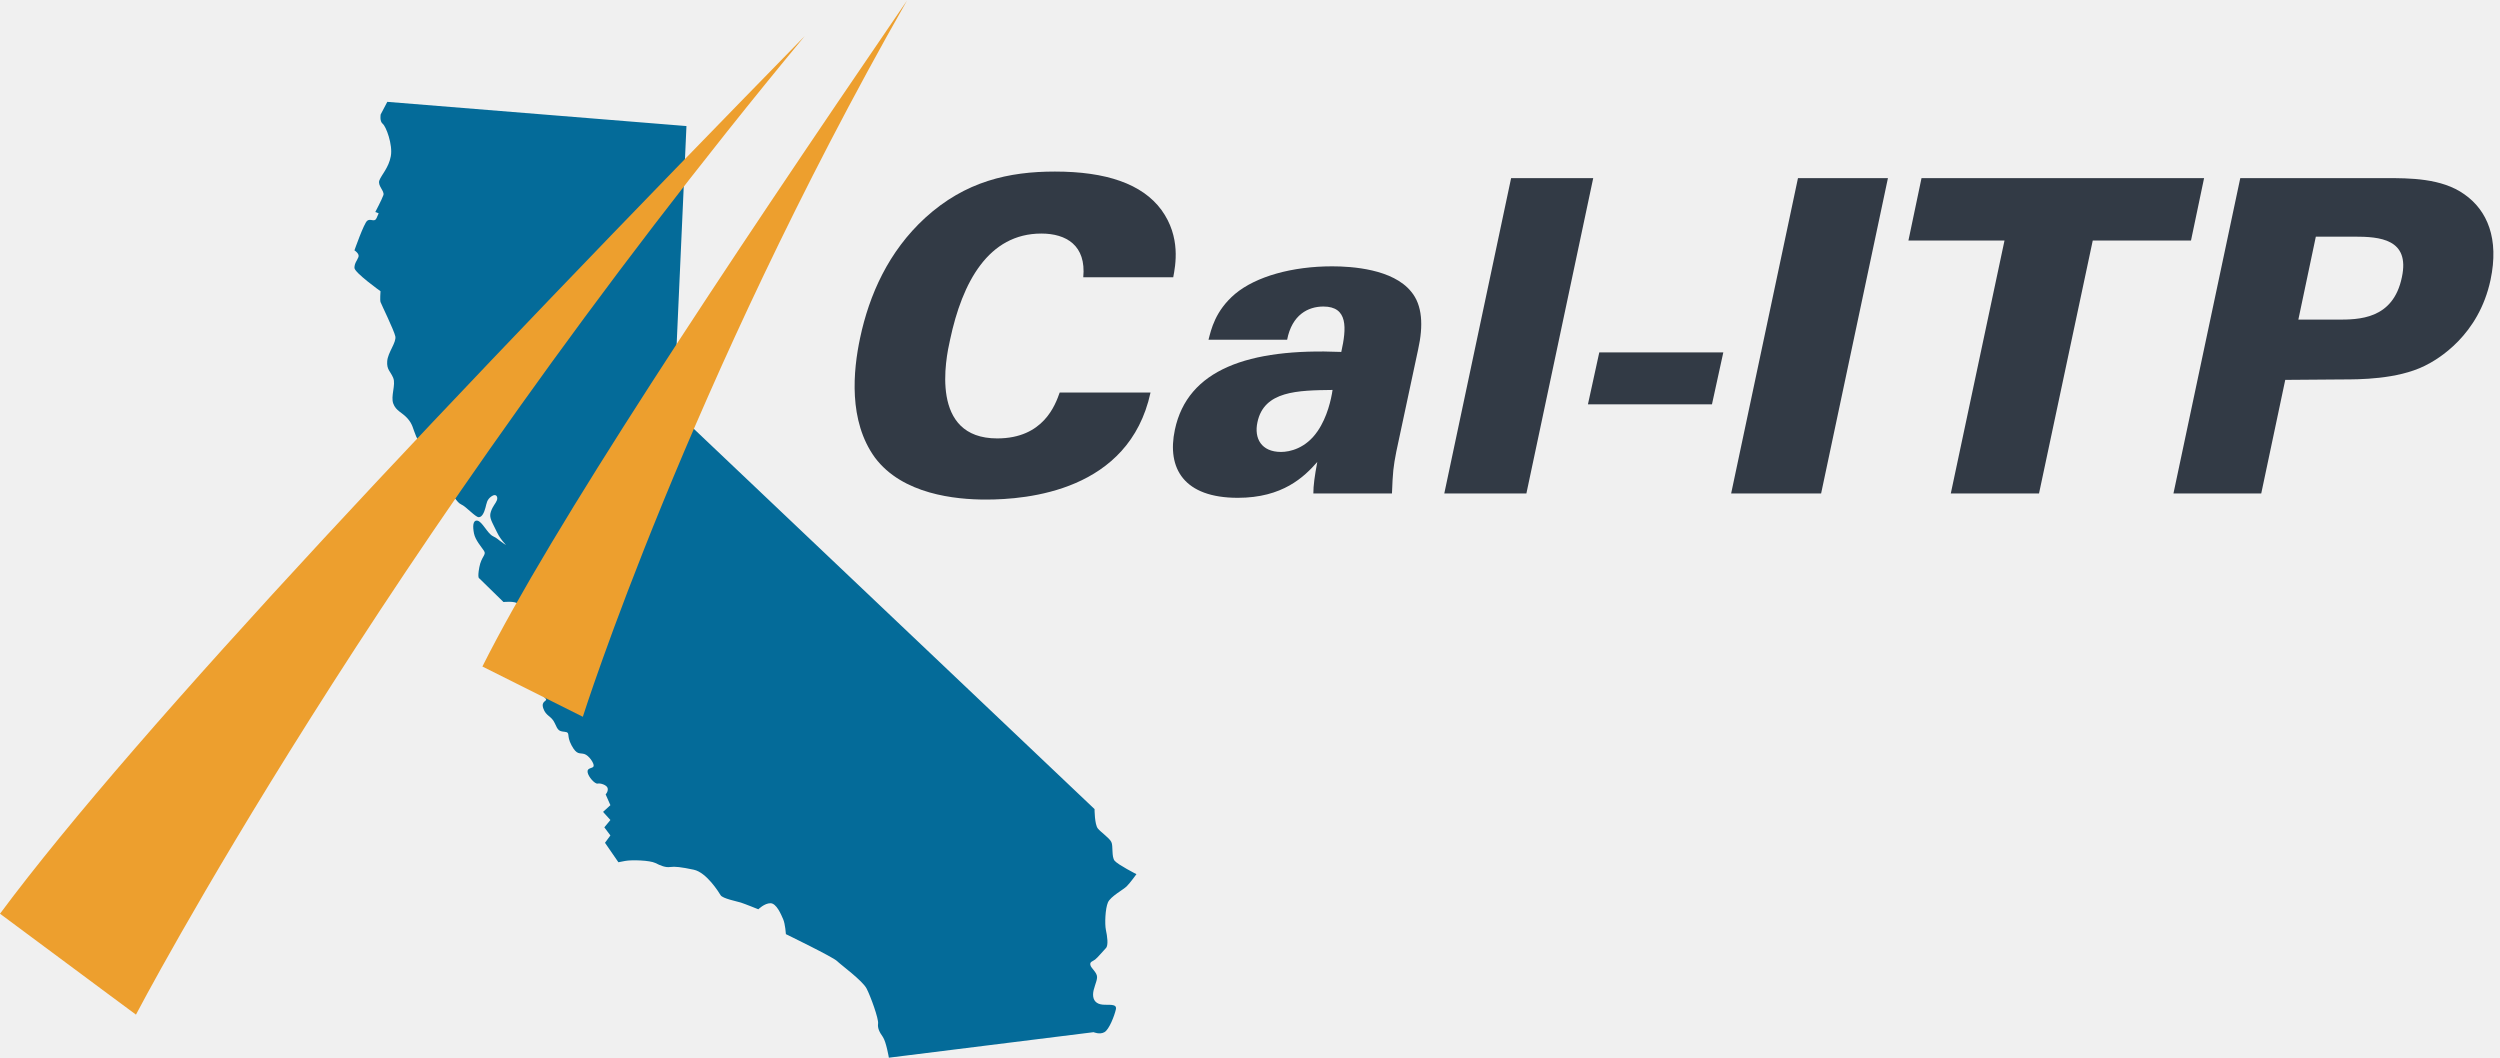
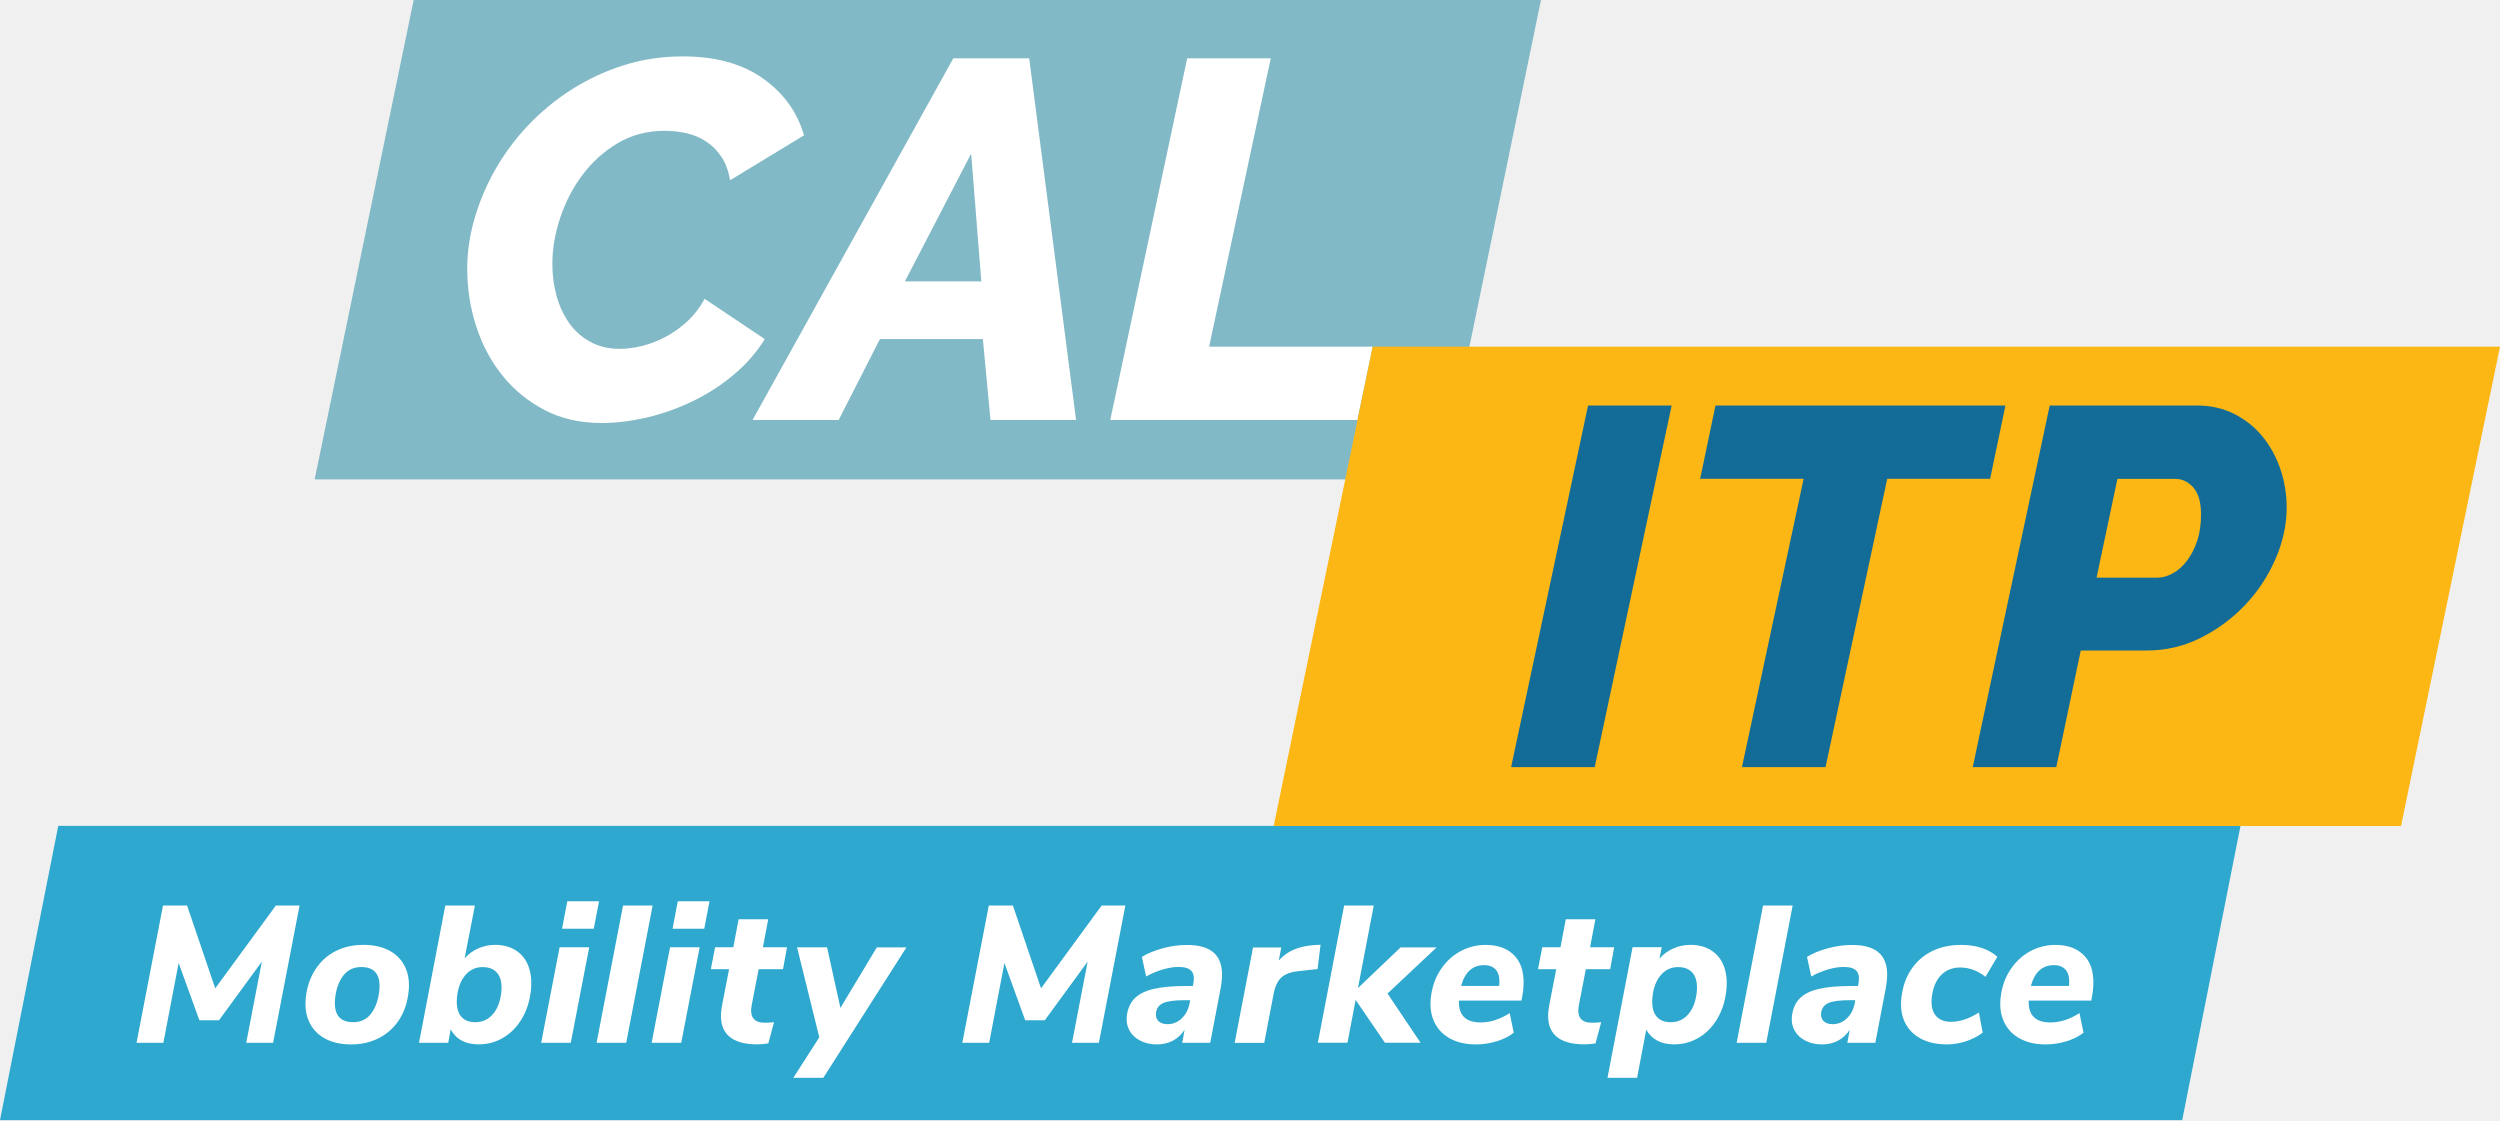
- <svg xmlns="http://www.w3.org/2000/svg" width="260" height="110" viewBox="0 0 260 110" fill="none">
-   <path fill-rule="evenodd" clip-rule="evenodd" d="M40.28 10.592L71.391 13.11L70.066 42.613L113.833 84.145C113.833 84.145 113.833 85.754 114.181 86.17C114.532 86.587 115.372 87.147 115.576 87.563C115.791 87.979 115.576 89.104 115.924 89.521C116.275 89.937 118.19 90.913 118.19 90.913C118.19 90.913 117.534 91.824 117.183 92.172C116.835 92.523 115.508 93.219 115.228 93.847C114.948 94.478 114.88 96.085 115.014 96.715C115.15 97.344 115.296 98.322 115.014 98.602C114.734 98.885 114.171 99.581 113.891 99.793C113.611 100.008 113.331 100.008 113.397 100.356C113.465 100.704 114.095 101.12 114.095 101.615C114.095 102.109 113.679 102.805 113.679 103.433C113.679 104.064 114.027 104.412 114.655 104.48C115.286 104.548 116.197 104.344 116.051 104.975C115.914 105.603 115.354 107.076 114.86 107.346C114.365 107.626 113.737 107.346 113.737 107.346L92.443 110C92.443 110 92.163 108.335 91.815 107.841C91.464 107.346 91.252 106.93 91.32 106.446C91.388 105.951 90.556 103.648 90.129 102.815C89.703 101.983 87.476 100.366 87.049 99.947C86.633 99.531 81.734 97.152 81.734 97.152C81.734 97.152 81.666 96.105 81.454 95.611C81.239 95.116 80.755 93.935 80.127 93.935C79.496 93.935 78.868 94.566 78.868 94.566C78.868 94.566 77.473 94.004 77.047 93.867C76.62 93.734 75.16 93.451 74.945 93.103C74.733 92.755 73.474 90.731 72.147 90.449C70.82 90.169 70.19 90.101 69.698 90.169C69.204 90.237 68.719 90.033 68.156 89.753C67.597 89.473 65.707 89.405 65.011 89.538C64.314 89.674 64.314 89.674 64.314 89.674L62.919 87.651L63.482 86.887L62.851 86.044L63.482 85.28L62.718 84.437L63.482 83.739L62.987 82.616C62.987 82.616 63.267 82.336 63.199 81.985C63.131 81.637 62.435 81.425 62.155 81.493C61.875 81.559 61.176 80.794 61.108 80.3C61.04 79.808 61.671 79.952 61.739 79.672C61.807 79.392 61.244 78.549 60.76 78.413C60.265 78.277 59.995 78.549 59.433 77.502C58.873 76.458 59.365 76.178 58.737 76.11C58.106 76.042 58.04 75.974 57.69 75.199C57.342 74.435 56.779 74.503 56.499 73.66C56.219 72.818 57.062 72.961 56.713 72.613C56.363 72.265 55.24 71.142 54.824 70.792C54.408 70.444 53.353 69.253 53.353 69.253L53.139 66.039C53.139 66.039 53.633 66.319 54.049 65.757C54.466 65.197 54.466 65.197 54.466 65.197C54.466 65.197 55.028 64.982 54.814 64.43C54.602 63.88 53.971 63.385 53.971 63.385C53.971 63.385 54.186 63.171 53.903 62.823C53.623 62.474 52.364 62.611 52.364 62.611L49.847 60.151C49.847 60.151 49.632 60.161 49.847 59.008C50.059 57.855 50.611 57.712 50.341 57.295C50.069 56.879 49.43 56.17 49.294 55.474C49.158 54.778 49.158 54.079 49.642 54.147C50.137 54.215 50.689 55.474 51.249 55.754C51.812 56.036 51.668 56.036 52.374 56.521C53.071 57.013 52.16 56.385 51.675 55.328C51.184 54.283 50.833 53.857 51.047 53.226C51.259 52.598 51.542 52.383 51.675 52.035C51.812 51.687 51.61 51.271 51.115 51.619C50.621 51.967 50.621 52.318 50.485 52.81C50.351 53.304 50.137 53.789 49.788 53.789C49.44 53.789 48.462 52.666 47.967 52.462C47.473 52.25 47.124 51.339 46.708 51.339C46.292 51.339 45.798 51.203 45.798 51.203L46.565 49.876C46.565 49.876 46.07 48.965 45.798 48.685C45.518 48.405 45.169 48.191 45.101 47.563C45.033 46.932 45.033 46.584 45.033 46.584C45.033 46.584 43.641 46.236 43.282 45.393C42.924 44.55 42.934 44.134 42.372 43.506C41.809 42.875 41.181 42.742 40.898 41.967C40.618 41.2 41.181 40.01 40.898 39.313C40.618 38.614 40.202 38.471 40.27 37.56C40.338 36.649 41.249 35.605 41.113 34.974C40.977 34.346 39.64 31.614 39.574 31.412C39.506 31.208 39.574 30.287 39.574 30.287C39.574 30.287 36.862 28.352 36.862 27.858C36.862 27.363 37.142 27.093 37.278 26.733C37.415 26.384 36.862 26.036 36.862 26.036C36.862 26.036 37.841 23.238 38.189 22.959C38.537 22.678 38.953 23.17 39.165 22.678C39.38 22.184 39.38 22.184 39.38 22.184L39.032 22.048C39.032 22.048 39.728 20.721 39.872 20.294C40.018 19.868 39.243 19.318 39.456 18.756C39.67 18.193 40.434 17.429 40.646 16.238C40.861 15.047 40.154 13.158 39.804 12.878C39.456 12.598 39.592 11.899 39.592 11.899L40.28 10.592Z" fill="#046b99" />
-   <path fill-rule="evenodd" clip-rule="evenodd" d="M83.692 3.75C47.48 40.796 14.339 75.716 0 95.027C11.567 103.627 14.14 105.522 14.14 105.522C14.14 105.522 39.4 57.161 83.692 3.75Z" fill="#ED9F2E" />
-   <path fill-rule="evenodd" clip-rule="evenodd" d="M94.325 0.062C74.935 28.43 57.309 55.057 50.169 69.318C58.714 73.604 60.614 74.545 60.614 74.545C60.614 74.545 71.544 40.047 94.325 0.062Z" fill="#ED9F2E" />
-   <path fill-rule="evenodd" clip-rule="evenodd" d="M112.66 28.834C112.978 25.519 110.889 24.29 108.301 24.29C102.804 24.29 100.079 29.333 98.808 35.33C98.351 37.328 96.671 45.595 103.712 45.595C108.528 45.595 109.754 42.096 110.208 40.824H119.655C117.43 51.092 106.802 51.955 102.531 51.955C99.353 51.955 93.856 51.41 90.995 47.593C88.222 43.778 88.724 38.554 89.451 35.146C90.404 30.65 92.403 26.155 96.217 22.656C100.397 18.841 104.938 17.842 109.708 17.842C115.024 17.842 118.793 19.114 120.793 21.838C122.837 24.654 122.246 27.608 122.017 28.834H112.66Z" fill="#323a45" />
-   <path fill-rule="evenodd" clip-rule="evenodd" d="M130.773 43.915C130.41 45.595 131.182 47.002 133.228 47.002C134.136 47.002 135.816 46.639 137.042 44.823C138.041 43.37 138.45 41.505 138.586 40.554C134.953 40.6 131.457 40.643 130.773 43.915ZM136.588 51.319C136.588 50.499 136.724 49.5 136.997 48.047C135.634 49.593 133.407 51.773 128.73 51.773C123.144 51.773 121.326 48.728 122.188 44.687C123.505 38.463 129.774 36.193 139.494 36.601C140.039 34.147 140.221 31.879 137.632 31.879C136.043 31.879 134.363 32.739 133.863 35.33H125.685C125.96 34.285 126.368 32.33 128.457 30.559C130.637 28.743 134.406 27.698 138.541 27.698C140.587 27.698 144.855 27.971 146.762 30.332C147.943 31.74 148.034 33.877 147.489 36.329L145.218 46.957C144.9 48.594 144.855 49.046 144.764 51.319H136.588Z" fill="#323a45" />
-   <path fill-rule="evenodd" clip-rule="evenodd" d="M157.156 18.523H165.695L158.745 51.319H150.206L157.156 18.523Z" fill="#323a45" />
-   <path fill-rule="evenodd" clip-rule="evenodd" d="M179.225 36.646L178.044 42.052H165.145L166.326 36.646H179.225Z" fill="#323a45" />
-   <path fill-rule="evenodd" clip-rule="evenodd" d="M186.99 18.523H196.346L189.396 51.319H180.039L186.99 18.523Z" fill="#323a45" />
-   <path fill-rule="evenodd" clip-rule="evenodd" d="M208.468 25.017H198.476L199.838 18.523H229.225L227.863 25.017H217.646L212.058 51.319H202.883L208.468 25.017Z" fill="#323a45" />
-   <path fill-rule="evenodd" clip-rule="evenodd" d="M239.028 33.241H243.072C245.295 33.241 248.885 33.241 249.795 28.834C250.656 24.838 247.477 24.611 244.843 24.611H240.847L239.028 33.241ZM232.989 18.523H248.067C250.613 18.523 253.928 18.523 256.289 20.204C258.696 21.884 259.922 24.838 259.016 29.106C257.79 34.876 253.564 37.373 252.157 38.054C249.296 39.462 245.343 39.462 243.572 39.462L237.666 39.508L235.169 51.319H226.039L232.989 18.523Z" fill="#323a45" />
+ <svg xmlns="http://www.w3.org/2000/svg" width="154" height="69" viewBox="0 0 154 69" fill="none">
+   <path d="M134.424 69H0L3.589 50.874H138.014L134.424 69Z" fill="#2EA8CE" />
+   <path d="M88.829 29.529H19.383L25.482 0H94.924L88.829 29.529Z" fill="#82B9C6" />
+   <path d="M37.063 26.058C35.744 26.058 34.573 25.791 33.548 25.259C32.524 24.724 31.656 24.017 30.944 23.126C30.233 22.239 29.694 21.224 29.329 20.083C28.963 18.945 28.781 17.767 28.781 16.554C28.781 15.529 28.931 14.492 29.238 13.448C29.541 12.401 29.968 11.393 30.523 10.421C31.078 9.449 31.753 8.546 32.546 7.708C33.343 6.873 34.23 6.139 35.216 5.512C36.198 4.886 37.265 4.387 38.417 4.022C39.569 3.656 40.782 3.474 42.058 3.474C44.069 3.474 45.71 3.924 46.986 4.824C48.262 5.724 49.11 6.895 49.528 8.337L44.976 11.1C44.871 10.516 44.688 10.027 44.428 9.642C44.166 9.254 43.847 8.941 43.471 8.699C43.096 8.458 42.688 8.291 42.248 8.197C41.807 8.102 41.38 8.057 40.962 8.057C39.875 8.057 38.9 8.314 38.041 8.826C37.183 9.339 36.456 9.997 35.858 10.803C35.261 11.609 34.808 12.493 34.495 13.455C34.181 14.417 34.025 15.347 34.025 16.247C34.025 16.958 34.113 17.627 34.292 18.256C34.468 18.883 34.733 19.437 35.075 19.92C35.421 20.402 35.855 20.784 36.377 21.065C36.899 21.349 37.497 21.489 38.166 21.489C38.606 21.489 39.06 21.43 39.529 21.316C39.999 21.202 40.472 21.022 40.942 20.781C41.412 20.54 41.863 20.226 42.293 19.838C42.721 19.45 43.093 18.974 43.406 18.41L47.11 20.889C46.607 21.704 45.968 22.438 45.194 23.084C44.421 23.733 43.579 24.277 42.669 24.715C41.758 25.155 40.818 25.488 39.843 25.719C38.867 25.944 37.944 26.058 37.063 26.058Z" fill="white" />
+   <path d="M58.723 3.595H63.399L66.287 25.873H61.014L60.544 20.885H54.204L51.662 25.873H46.356L58.723 3.595ZM60.449 17.336L59.823 9.462L55.741 17.336H60.449Z" fill="white" />
+   <path d="M73.13 3.595H78.279L74.481 21.355H84.558L83.615 25.873H68.392L73.13 3.595Z" fill="white" />
+   <path d="M147.904 50.881H78.459L84.557 21.355H154L147.904 50.881Z" fill="#FDB714" />
+   <path d="M97.825 24.979H102.974L98.233 47.257H93.084L97.825 24.979Z" fill="#136C97" />
+   <path d="M111.102 29.496H104.729L105.673 24.979H123.535L122.592 29.496H116.252L112.453 47.257H107.304L111.102 29.496Z" fill="#136C97" />
+   <path d="M126.263 24.979H135.335C136.193 24.979 136.966 25.158 137.658 25.514C138.35 25.869 138.931 26.339 139.4 26.926C139.87 27.513 140.233 28.182 140.484 28.935C140.735 29.689 140.859 30.462 140.859 31.258C140.859 32.324 140.627 33.388 140.167 34.441C139.707 35.498 139.084 36.441 138.301 37.266C137.514 38.091 136.607 38.766 135.57 39.288C134.535 39.81 133.429 40.071 132.258 40.071H128.175L126.668 47.257H121.519L126.263 24.979ZM132.887 35.586C133.201 35.586 133.52 35.498 133.843 35.319C134.166 35.143 134.46 34.878 134.721 34.536C134.982 34.19 135.191 33.782 135.348 33.313C135.504 32.843 135.583 32.305 135.583 31.698C135.583 30.945 135.426 30.39 135.113 30.035C134.799 29.679 134.434 29.5 134.013 29.5H130.433L129.148 35.586H132.887Z" fill="#136C97" />
+   <path d="M16.991 55.783H18.453L16.822 64.238H15.167L16.13 59.237L13.49 62.848H12.283L11.003 59.322L10.064 64.238H8.409L10.041 55.783H11.525L13.258 60.881L16.991 55.783Z" fill="white" />
+   <path d="M20.016 63.974C19.575 63.732 19.256 63.396 19.05 62.959C18.845 62.522 18.776 62.013 18.841 61.429C18.916 60.774 19.112 60.203 19.429 59.714C19.745 59.228 20.156 58.853 20.665 58.592C21.174 58.331 21.745 58.203 22.382 58.203C23.018 58.203 23.556 58.324 23.994 58.562C24.431 58.8 24.757 59.14 24.96 59.577C25.165 60.014 25.234 60.523 25.168 61.106C25.093 61.772 24.898 62.343 24.581 62.829C24.265 63.311 23.853 63.683 23.344 63.944C22.835 64.205 22.264 64.336 21.628 64.336C20.992 64.336 20.453 64.212 20.016 63.974ZM22.861 62.437C23.129 62.085 23.295 61.625 23.361 61.057C23.472 60.066 23.103 59.57 22.248 59.57C21.781 59.57 21.413 59.746 21.145 60.099C20.874 60.451 20.711 60.907 20.646 61.465C20.535 62.463 20.904 62.966 21.758 62.966C22.225 62.966 22.594 62.789 22.861 62.437Z" fill="white" />
+   <path d="M31.78 58.546C32.136 58.774 32.397 59.1 32.556 59.531C32.716 59.958 32.765 60.461 32.7 61.035C32.628 61.674 32.446 62.245 32.152 62.744C31.858 63.243 31.48 63.634 31.02 63.912C30.556 64.192 30.047 64.332 29.492 64.332C28.67 64.332 28.096 64.026 27.763 63.409L27.61 64.238H25.811L27.43 55.783H29.254L28.621 59.032C28.843 58.778 29.12 58.575 29.45 58.425C29.779 58.279 30.132 58.203 30.501 58.203C30.993 58.203 31.421 58.318 31.78 58.546ZM30.357 62.48C30.638 62.157 30.811 61.713 30.876 61.155C30.935 60.643 30.863 60.252 30.664 59.981C30.465 59.71 30.151 59.573 29.724 59.573C29.306 59.573 28.954 59.736 28.673 60.059C28.393 60.382 28.22 60.819 28.158 61.374C28.099 61.893 28.168 62.291 28.363 62.561C28.559 62.832 28.866 62.969 29.284 62.969C29.718 62.966 30.073 62.803 30.357 62.48Z" fill="white" />
+   <path d="M33.336 64.238L34.472 58.35H36.296L35.16 64.238H33.336ZM34.945 55.519H36.9L36.577 57.209H34.622L34.945 55.519Z" fill="white" />
+   <path d="M36.749 64.238L38.378 55.783H40.202L38.574 64.238H36.749Z" fill="white" />
+   <path d="M40.14 64.238L41.275 58.35H43.099L41.964 64.238H40.14ZM41.752 55.519H43.706L43.383 57.209H41.429L41.752 55.519Z" fill="white" />
+   <path d="M46.304 61.922C46.167 62.643 46.441 63.002 47.123 63.002C47.276 63.002 47.462 62.989 47.681 62.966L47.329 64.274C47.09 64.313 46.862 64.332 46.647 64.332C45.834 64.332 45.24 64.156 44.871 63.804C44.499 63.452 44.353 62.933 44.431 62.245C44.447 62.101 44.464 61.994 44.48 61.922L44.911 59.704H43.788L44.049 58.35H45.172L45.498 56.625H47.322L46.996 58.35H48.48L48.233 59.704H46.735L46.304 61.922Z" fill="white" />
+   <path d="M54.011 58.36H55.835L50.716 66.394H48.869L50.468 63.899L49.1 58.357H50.947L51.77 62.085L54.011 58.36Z" fill="white" />
+   <path d="M67.86 55.783H69.322L67.691 64.238H66.036L66.999 59.237L64.359 62.848H63.152L61.873 59.322L60.933 64.238H59.278L60.91 55.783H62.395L64.127 60.881L67.86 55.783Z" fill="white" />
+   <path d="M74.846 58.761C75.202 59.133 75.339 59.694 75.254 60.448C75.235 60.624 75.215 60.754 75.199 60.842L74.549 64.238H72.823L72.973 63.435C72.787 63.722 72.549 63.944 72.259 64.101C71.968 64.257 71.642 64.336 71.28 64.336C70.885 64.336 70.539 64.261 70.242 64.107C69.945 63.954 69.723 63.748 69.576 63.484C69.43 63.22 69.374 62.923 69.41 62.597C69.462 62.15 69.616 61.788 69.877 61.517C70.138 61.247 70.523 61.048 71.035 60.924C71.547 60.8 72.219 60.738 73.048 60.738H73.482L73.512 60.581C73.574 60.229 73.535 59.971 73.388 59.808C73.241 59.645 72.98 59.564 72.601 59.564C72.304 59.564 71.978 59.616 71.622 59.72C71.27 59.825 70.927 59.968 70.601 60.151L70.34 58.941C70.696 58.725 71.123 58.549 71.632 58.412C72.138 58.275 72.624 58.21 73.091 58.21C73.907 58.203 74.491 58.389 74.846 58.761ZM72.794 62.731C73.042 62.496 73.202 62.189 73.277 61.814L73.313 61.612H72.986C72.36 61.612 71.913 61.671 71.652 61.791C71.387 61.912 71.241 62.114 71.208 62.405C71.185 62.613 71.237 62.78 71.368 62.904C71.498 63.028 71.684 63.09 71.926 63.09C72.255 63.086 72.546 62.969 72.794 62.731Z" fill="white" />
+   <path d="M81.347 58.194L81.164 59.694L80.028 59.815C79.539 59.864 79.18 59.991 78.948 60.2C78.716 60.408 78.553 60.731 78.465 61.172L77.878 64.241H76.054L77.186 58.363H78.925L78.775 59.166C79.258 58.605 79.973 58.291 80.922 58.22L81.347 58.194Z" fill="white" />
+   <path d="M88.496 58.36L85.471 61.201L87.507 64.234H85.311L83.507 61.596L83.004 64.234H81.18L82.799 55.78H84.623L83.65 60.865L86.274 58.36H88.496Z" fill="white" />
+   <path d="M93.349 58.931C93.769 59.414 93.926 60.112 93.825 61.025C93.802 61.217 93.769 61.42 93.72 61.638H89.87C89.841 62.535 90.284 62.982 91.205 62.982C91.808 62.982 92.405 62.79 92.996 62.405L93.247 63.615C92.963 63.84 92.614 64.016 92.197 64.143C91.779 64.27 91.355 64.336 90.917 64.336C90.297 64.336 89.769 64.215 89.328 63.977C88.888 63.736 88.565 63.4 88.356 62.962C88.147 62.525 88.075 62.02 88.141 61.446C88.212 60.813 88.405 60.252 88.725 59.759C89.041 59.267 89.442 58.885 89.929 58.614C90.415 58.344 90.944 58.207 91.515 58.207C92.314 58.203 92.927 58.448 93.349 58.931ZM90.004 60.735H92.347C92.396 60.304 92.337 59.981 92.171 59.769C92.004 59.557 91.756 59.453 91.427 59.453C90.712 59.453 90.239 59.88 90.004 60.735Z" fill="white" />
+   <path d="M97.258 61.922C97.121 62.643 97.395 63.002 98.077 63.002C98.23 63.002 98.416 62.989 98.635 62.966L98.282 64.274C98.044 64.313 97.816 64.332 97.6 64.332C96.788 64.332 96.194 64.156 95.825 63.804C95.453 63.452 95.306 62.933 95.385 62.245C95.401 62.101 95.417 61.994 95.433 61.922L95.864 59.704H94.742L95.003 58.35H96.125L96.452 56.625H98.276L97.949 58.35H99.434L99.186 59.704H97.688L97.258 61.922Z" fill="white" />
+   <path d="M105.419 58.546C105.775 58.774 106.036 59.1 106.196 59.531C106.356 59.958 106.404 60.461 106.339 61.035C106.267 61.674 106.085 62.245 105.791 62.744C105.497 63.243 105.119 63.634 104.659 63.912C104.195 64.192 103.686 64.332 103.132 64.332C102.326 64.332 101.751 64.032 101.409 63.432L100.844 66.394H99.02L100.567 58.347H102.365L102.224 59.055C102.446 58.791 102.727 58.582 103.063 58.432C103.399 58.279 103.755 58.203 104.133 58.203C104.636 58.203 105.063 58.318 105.419 58.546ZM103.996 62.48C104.277 62.157 104.45 61.713 104.515 61.155C104.574 60.643 104.502 60.252 104.303 59.981C104.104 59.71 103.791 59.573 103.363 59.573C102.946 59.573 102.593 59.736 102.313 60.059C102.032 60.382 101.859 60.819 101.797 61.374C101.738 61.893 101.807 62.291 102.003 62.561C102.198 62.832 102.505 62.969 102.923 62.969C103.357 62.966 103.716 62.803 103.996 62.48Z" fill="white" />
+   <path d="M106.976 64.238L108.604 55.783H110.428L108.8 64.238H106.976Z" fill="white" />
+   <path d="M115.818 58.761C116.174 59.133 116.311 59.694 116.226 60.448C116.206 60.624 116.187 60.754 116.17 60.842L115.521 64.238H113.795L113.945 63.435C113.759 63.722 113.521 63.944 113.23 64.101C112.94 64.257 112.614 64.336 112.251 64.336C111.857 64.336 111.511 64.261 111.214 64.107C110.917 63.954 110.695 63.748 110.548 63.484C110.401 63.22 110.346 62.923 110.382 62.597C110.434 62.15 110.587 61.788 110.848 61.517C111.109 61.247 111.494 61.048 112.007 60.924C112.519 60.8 113.191 60.738 114.02 60.738H114.454L114.483 60.581C114.545 60.229 114.506 59.971 114.359 59.808C114.213 59.645 113.952 59.564 113.573 59.564C113.276 59.564 112.95 59.616 112.594 59.72C112.242 59.825 111.899 59.968 111.573 60.151L111.312 58.941C111.667 58.725 112.095 58.549 112.604 58.412C113.11 58.275 113.596 58.21 114.062 58.21C114.875 58.203 115.462 58.389 115.818 58.761ZM113.766 62.731C114.014 62.496 114.173 62.189 114.248 61.814L114.284 61.612H113.958C113.332 61.612 112.884 61.671 112.623 61.791C112.359 61.912 112.212 62.114 112.18 62.405C112.157 62.613 112.209 62.78 112.34 62.904C112.47 63.028 112.656 63.09 112.898 63.09C113.227 63.086 113.518 62.969 113.766 62.731Z" fill="white" />
+   <path d="M118.308 63.974C117.864 63.732 117.541 63.4 117.336 62.966C117.13 62.535 117.062 62.03 117.127 61.456C117.202 60.793 117.401 60.213 117.727 59.724C118.054 59.231 118.478 58.856 119.006 58.595C119.535 58.334 120.132 58.207 120.801 58.207C121.744 58.207 122.488 58.451 123.036 58.937L122.305 60.174C121.826 59.789 121.304 59.599 120.742 59.599C120.259 59.599 119.865 59.759 119.558 60.079C119.251 60.399 119.065 60.852 119 61.433C118.944 61.922 119.023 62.294 119.235 62.555C119.447 62.816 119.767 62.943 120.194 62.943C120.733 62.943 121.304 62.75 121.901 62.369L122.132 63.615C121.832 63.84 121.49 64.016 121.101 64.143C120.713 64.27 120.318 64.336 119.914 64.336C119.287 64.332 118.752 64.212 118.308 63.974Z" fill="white" />
+   <path d="M128.447 58.931C128.868 59.414 129.024 60.112 128.923 61.025C128.9 61.217 128.868 61.42 128.819 61.638H124.968C124.939 62.535 125.383 62.982 126.303 62.982C126.906 62.982 127.504 62.79 128.094 62.405L128.345 63.615C128.062 63.84 127.712 64.016 127.295 64.143C126.877 64.27 126.453 64.336 126.016 64.336C125.396 64.336 124.867 64.215 124.426 63.977C123.986 63.736 123.663 63.4 123.454 62.962C123.245 62.525 123.173 62.02 123.239 61.446C123.31 60.813 123.503 60.252 123.823 59.759C124.139 59.267 124.541 58.885 125.027 58.614C125.513 58.344 126.042 58.207 126.613 58.207C127.412 58.203 128.026 58.448 128.447 58.931ZM125.102 60.735H127.445C127.494 60.304 127.435 59.981 127.269 59.769C127.102 59.557 126.854 59.453 126.525 59.453C125.81 59.453 125.337 59.88 125.102 60.735Z" fill="white" />
</svg>
